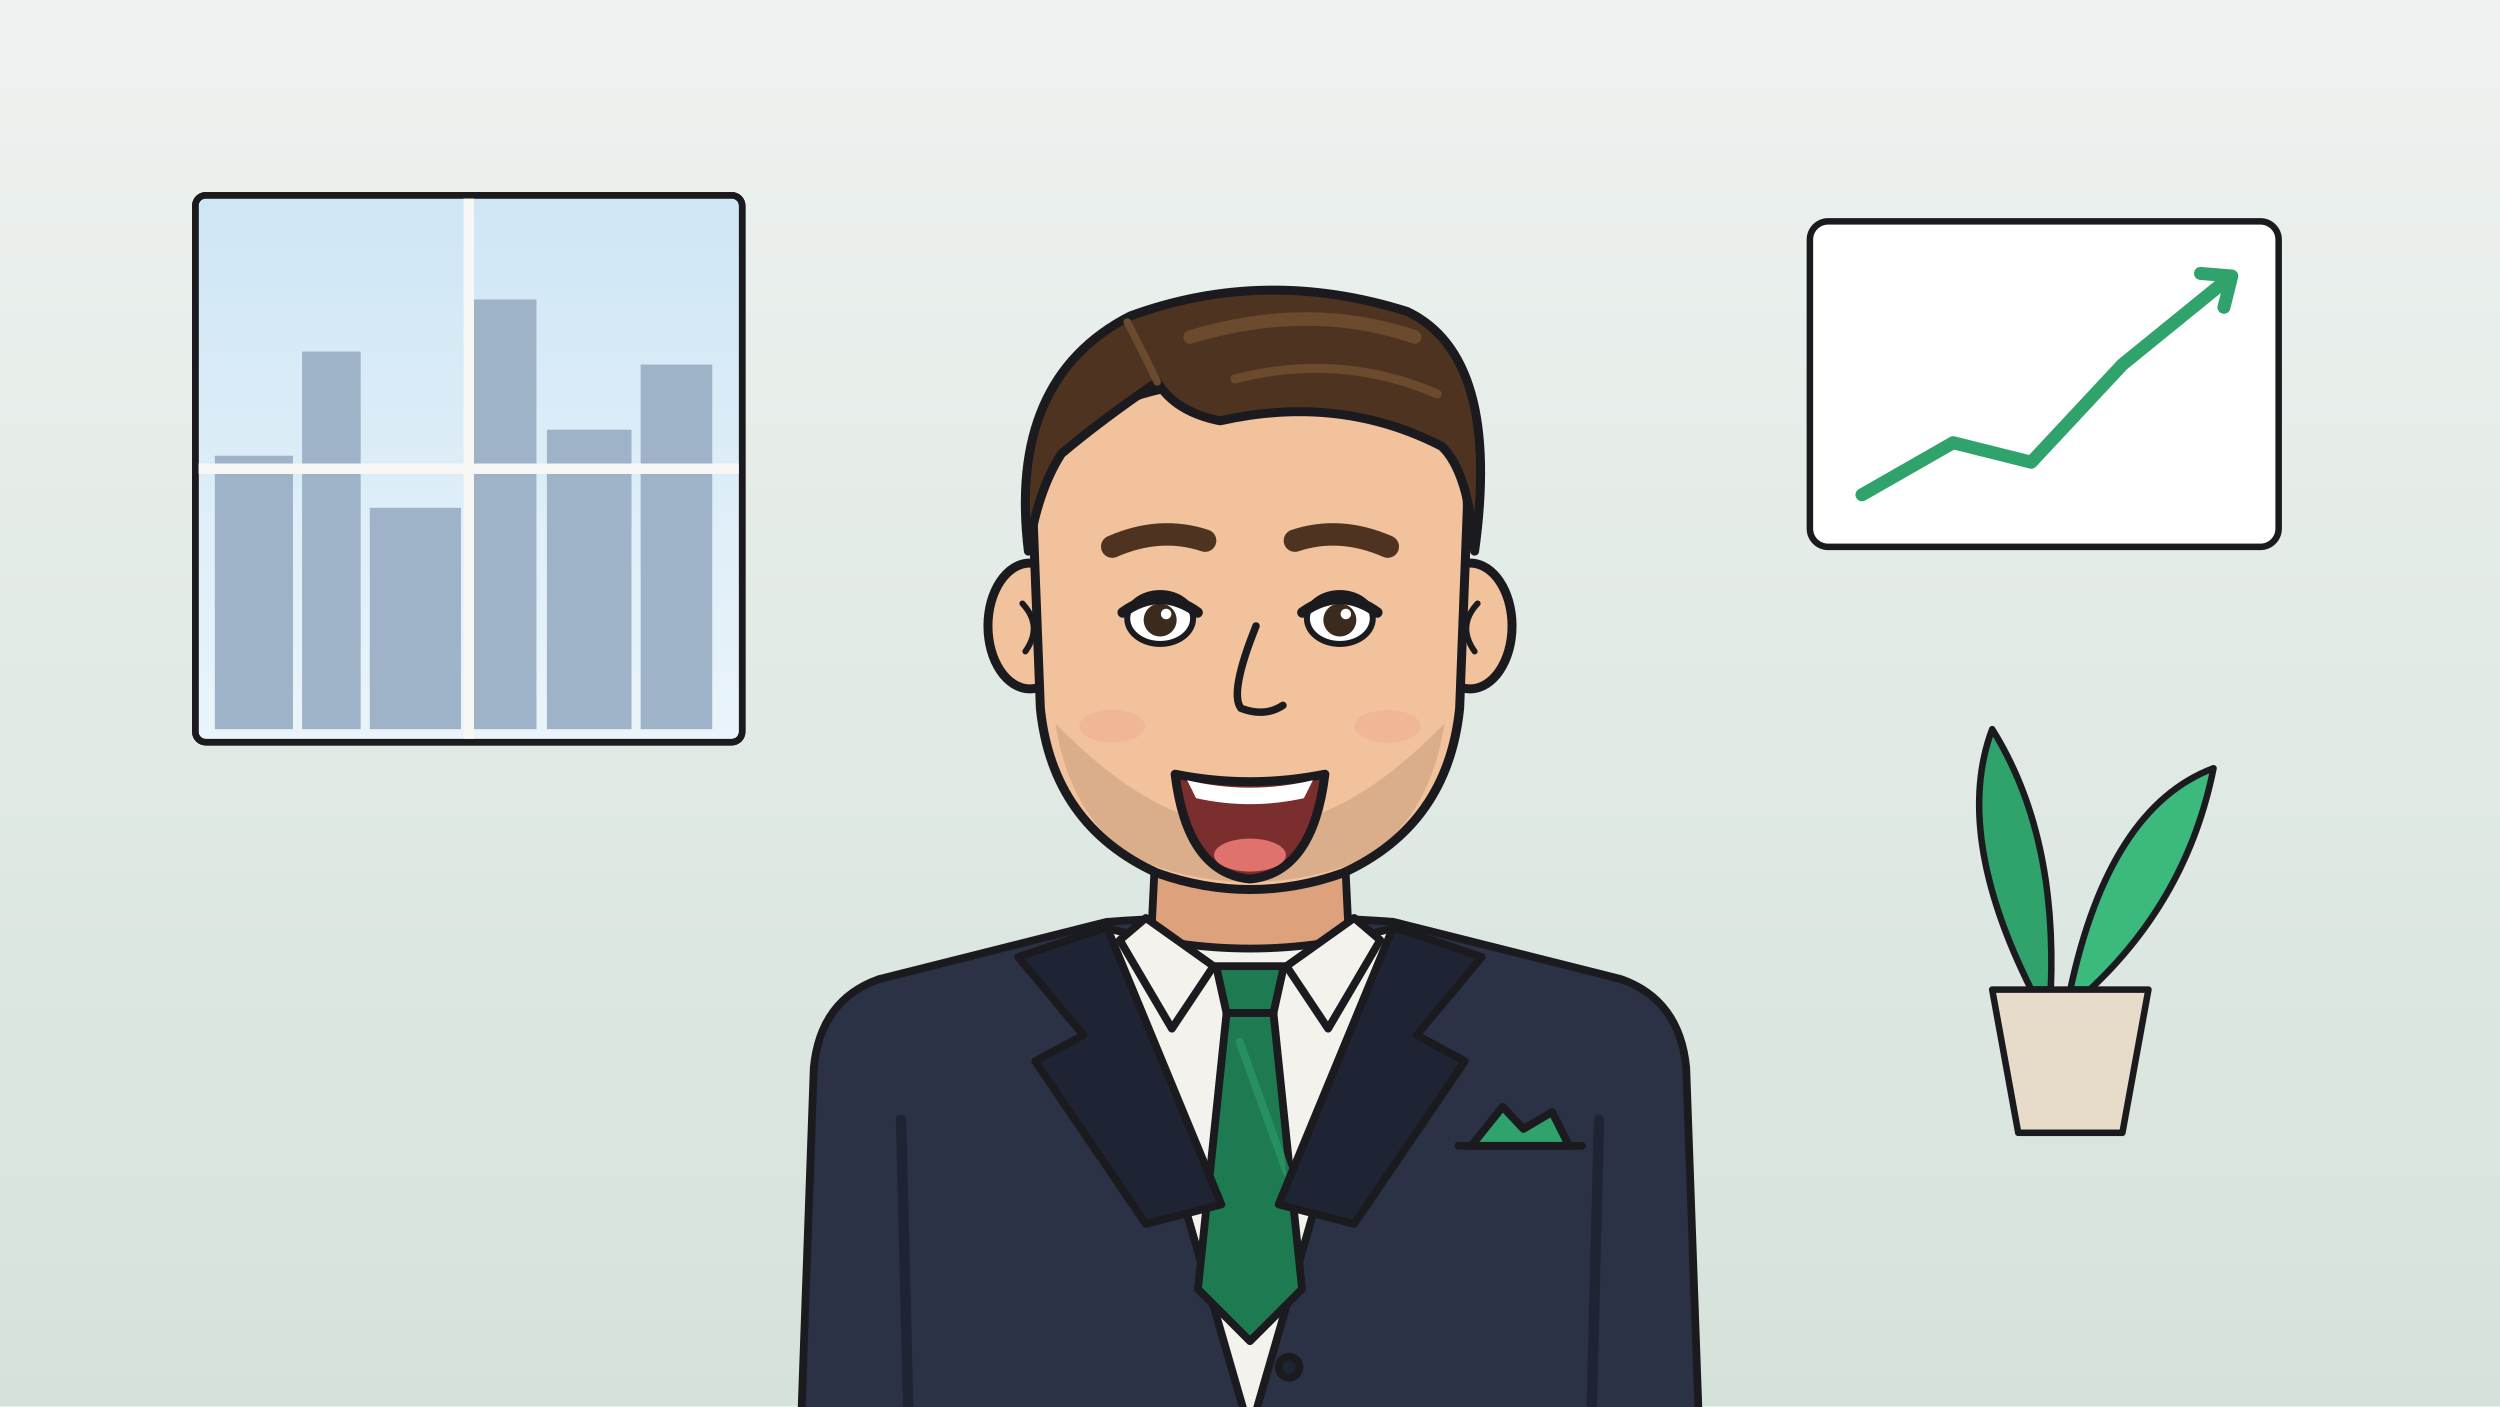
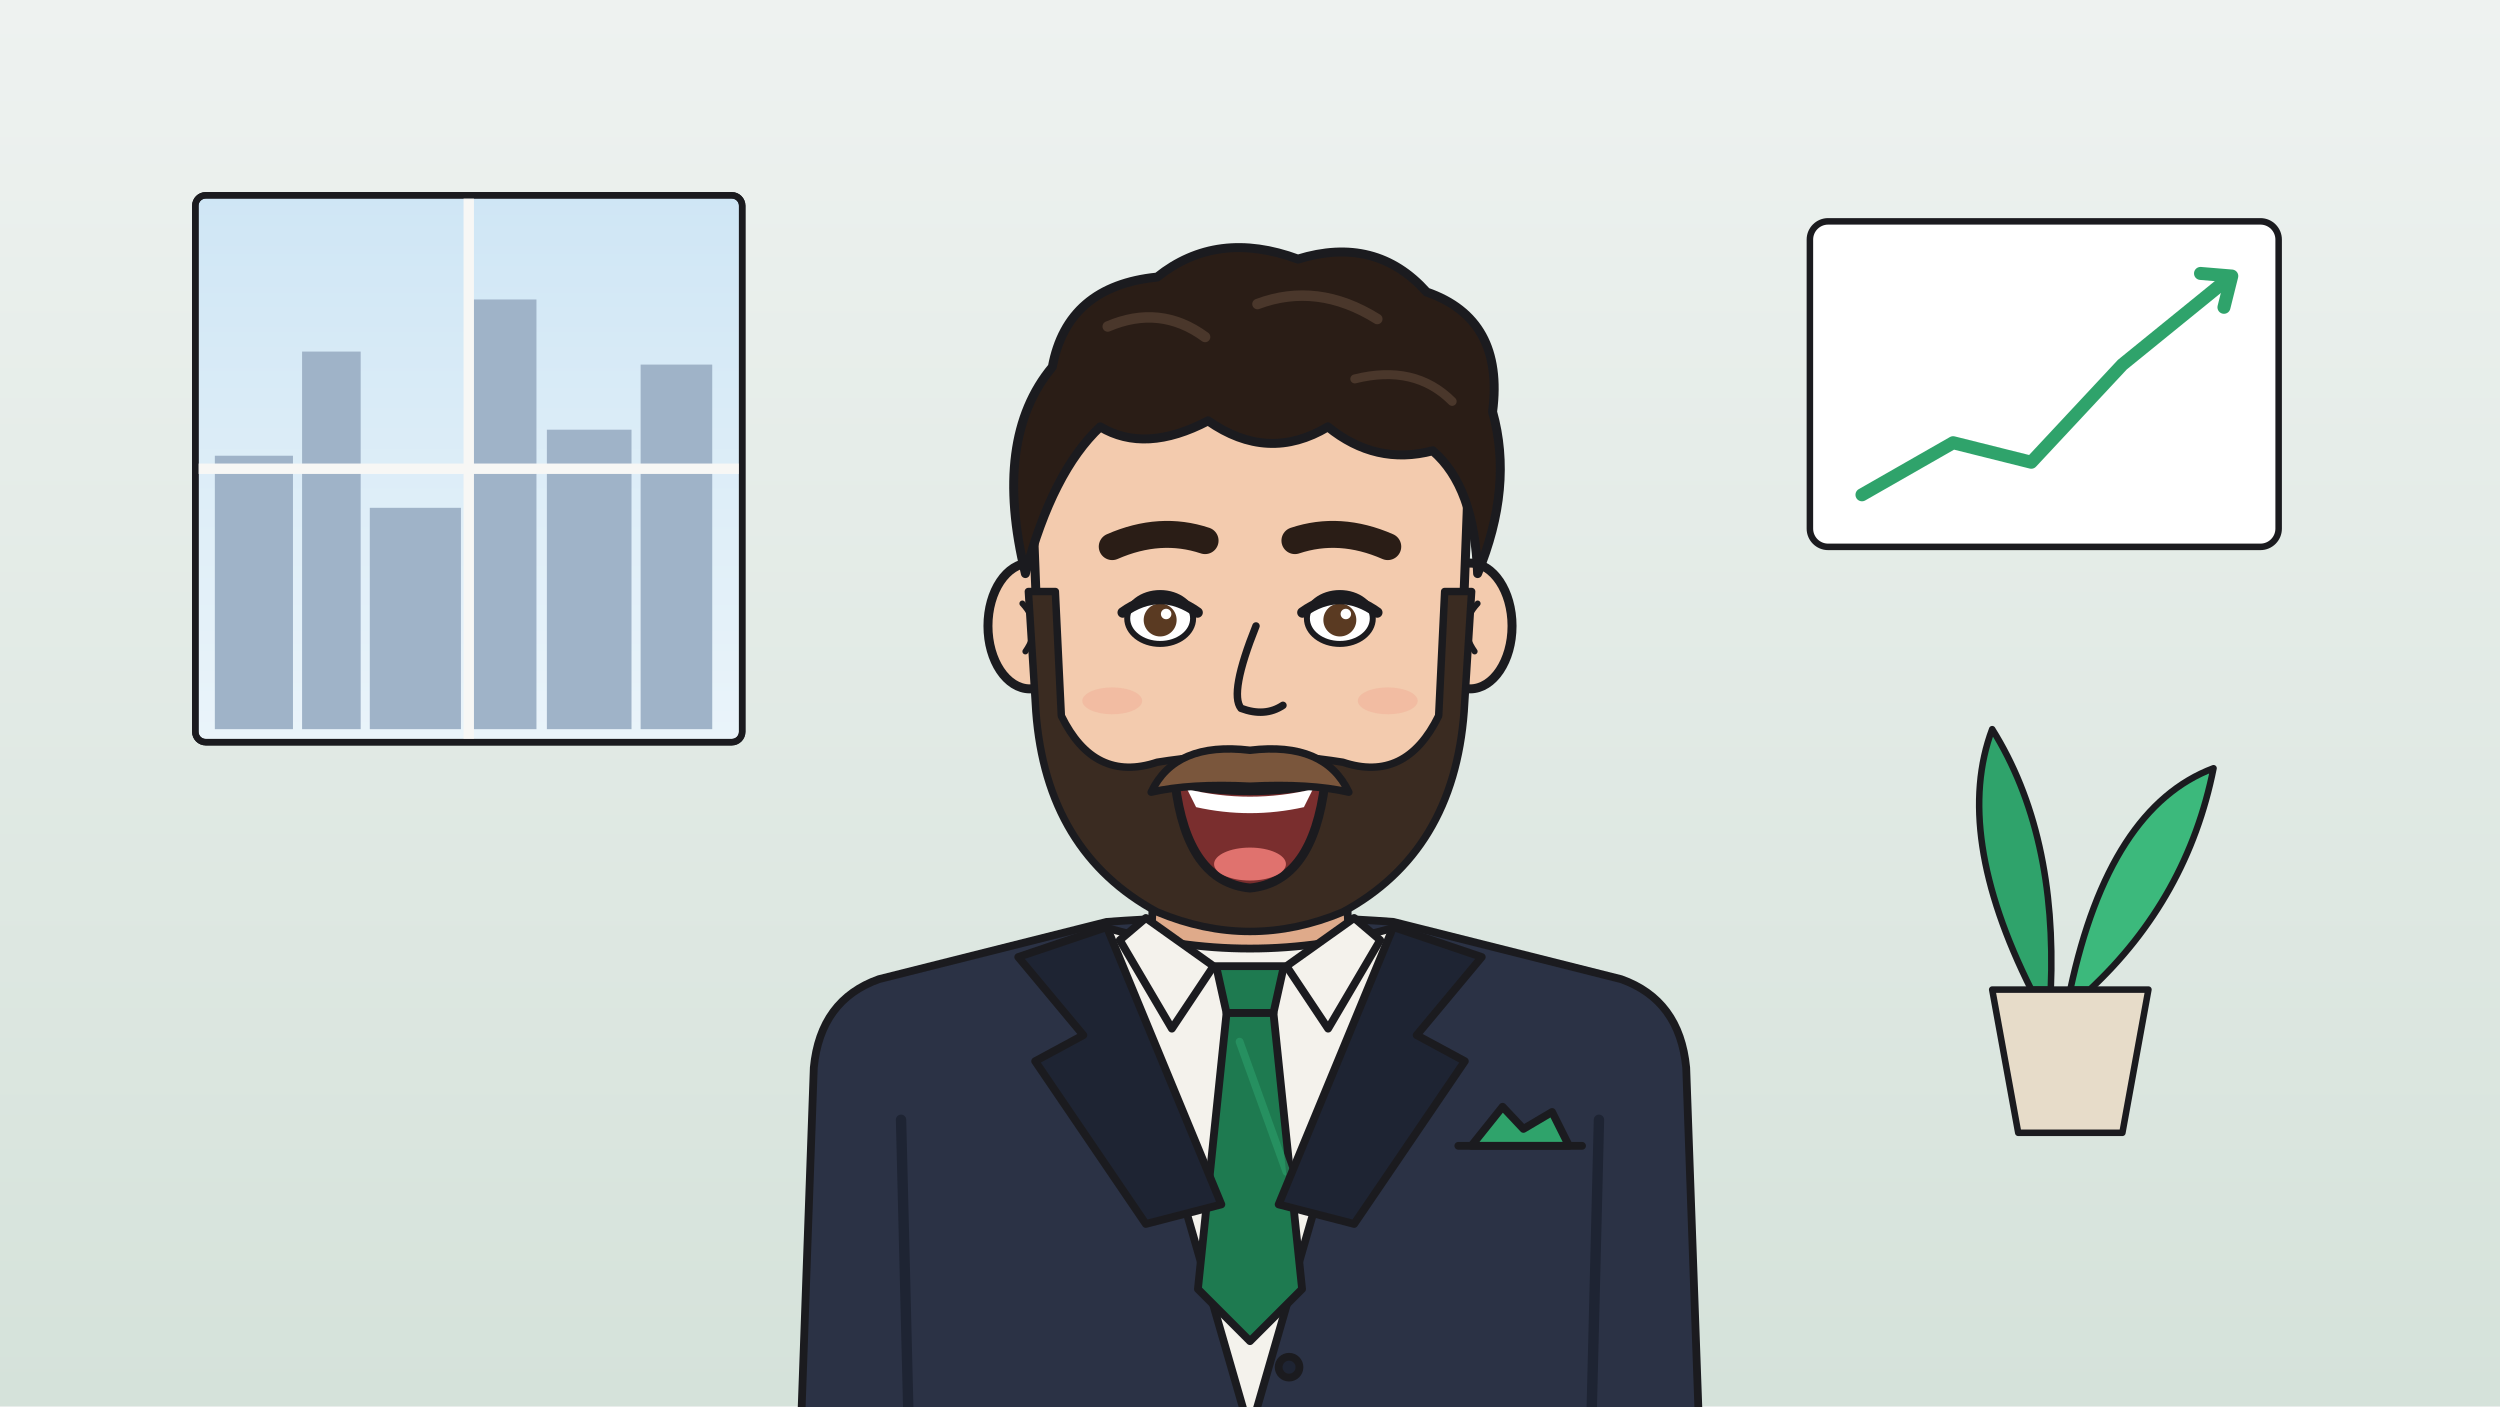
<svg xmlns="http://www.w3.org/2000/svg" width="1920" height="1080" viewBox="0 0 1920 1080">
  <defs>
    <linearGradient id="bg" x1="0" y1="0" x2="0" y2="1">
      <stop offset="0" stop-color="#EEF2F0" />
      <stop offset="1" stop-color="#D5E2DA" />
    </linearGradient>
    <linearGradient id="sky" x1="0" y1="0" x2="0" y2="1">
      <stop offset="0" stop-color="#CFE6F5" />
      <stop offset="1" stop-color="#EAF4FA" />
    </linearGradient>
  </defs>
  <rect width="1920" height="1080" fill="url(#bg)" />
  <g stroke="#1B1B1F" stroke-width="5" stroke-linejoin="round">
    <rect x="150" y="150" width="420" height="420" rx="8" fill="url(#sky)" />
    <g stroke="none">
      <rect x="165" y="350" width="60" height="210" fill="#9FB3C8" />
      <rect x="232" y="270" width="45" height="290" fill="#9FB3C8" />
      <rect x="284" y="390" width="70" height="170" fill="#9FB3C8" />
      <rect x="362" y="230" width="50" height="330" fill="#9FB3C8" />
      <rect x="420" y="330" width="65" height="230" fill="#9FB3C8" />
      <rect x="492" y="280" width="55" height="280" fill="#9FB3C8" />
    </g>
    <path d="M360 150 L360 570 M150 360 L570 360" fill="none" stroke-width="8" stroke="#F7F7F5" />
    <rect x="150" y="150" width="420" height="420" rx="8" fill="none" />
  </g>
  <g stroke="#1B1B1F" stroke-width="5" stroke-linejoin="round" fill="none">
    <rect x="1390" y="170" width="360" height="250" rx="14" fill="#FFFFFF" />
    <path d="M1430 380 L1500 340 L1560 355 L1630 280 L1710 215" stroke="#2FA36B" stroke-width="10" stroke-linecap="round" />
    <path d="M1690 210 L1714 212 L1708 236" stroke="#2FA36B" stroke-width="10" stroke-linecap="round" />
  </g>
  <g stroke="#1B1B1F" stroke-width="5" stroke-linejoin="round">
    <path d="M1560 760 Q1500 640 1530 560 Q1580 640 1575 760 Z" fill="#2FA36B" />
    <path d="M1590 760 Q1620 620 1700 590 Q1680 690 1605 760 Z" fill="#3CB97C" />
    <path d="M1530 760 L1650 760 L1630 870 L1550 870 Z" fill="#E7DCC9" />
  </g>
  <g stroke="#1B1B1F" stroke-width="6" stroke-linejoin="round" stroke-linecap="round">
    <path d="M615 1100 L625 820 Q630 768 675 752              L850 708 Q960 700 1070 708 L1245 752              Q1290 768 1295 820 L1305 1100 Z" fill="#2B3245" />
    <path d="M698 1100 L692 860" fill="none" stroke="#1E2433" stroke-width="8" />
    <path d="M1222 1100 L1228 860" fill="none" stroke="#1E2433" stroke-width="8" />
-     <path d="M888 640 L884 722 Q960 760 1036 722 L1032 640 Z" fill="#DDA27C" />
+     <path d="M888 640 L884 722 Q960 760 1036 722 L1032 640 Z" fill="#DFAA8A" />
    <path d="M848 712 L960 1100 L1072 712 Q960 745 848 712 Z" fill="#F4F2EC" />
    <path d="M934 742 L986 742 L978 778 L942 778 Z" fill="#1E7A50" />
    <path d="M942 778 L978 778 L1000 990 L960 1030 L920 990 Z" fill="#1E7A50" />
    <path d="M952 800 L988 900" fill="none" stroke="#2A9A67" stroke-width="6" opacity="0.7" />
    <path d="M880 705 L932 742 L900 790 L860 722 Z" fill="#F4F2EC" />
    <path d="M1040 705 L988 742 L1020 790 L1060 722 Z" fill="#F4F2EC" />
    <polygon points="850 712 938 925 880 940 795 815 832 795 782 735" fill="#1E2433" />
    <polygon points="1070 712 982 925 1040 940 1125 815 1088 795 1138 735" fill="#1E2433" />
    <path d="M1130 880 L1205 880 L1192 854 L1170 867 L1154 850 Z" fill="#2FA36B" />
    <path d="M1120 880 L1215 880" fill="none" />
    <circle cx="990" cy="1050" r="8" fill="#1E2433" />
  </g>
  <g transform="translate(0 25) translate(960 450) scale(1.15) translate(-960 -450)">
    <g stroke="#1B1B1F" stroke-width="6" stroke-linejoin="round" stroke-linecap="round">
-       <ellipse cx="813" cy="455" rx="28" ry="42" fill="#F1C29C" />
-       <ellipse cx="1107" cy="455" rx="28" ry="42" fill="#F1C29C" />
+       <ellipse cx="813" cy="455" rx="28" ry="42" fill="#F3CBAE" />
+       <ellipse cx="1107" cy="455" rx="28" ry="42" fill="#F3CBAE" />
      <path d="M808 440 Q822 455 810 472" fill="none" stroke-width="4" />
      <path d="M1112 440 Q1098 455 1110 472" fill="none" stroke-width="4" />
-       <path d="M815 380 Q810 300 960 288 Q1110 300 1105 380              L1100 510 Q1092 588 1022 620 Q960 642 898 620              Q828 588 820 510 Z" fill="#F1C29C" />
-       <path d="M830 520 Q842 595 898 616 Q960 636 1022 616 Q1078 595 1090 520              Q1020 592 960 588 Q900 592 830 520 Z" fill="#4E3420" opacity="0.14" stroke="none" />
-       <path d="M812 405 Q798 290 880 248 Q970 215 1065 245              Q1128 275 1110 405 Q1106 352 1088 335              Q1020 300 940 318 Q910 312 898 292              Q860 318 834 340 Q818 365 812 405 Z" fill="#4E3420" />
-       <path d="M878 252 Q890 275 898 292" fill="none" stroke="#6B4A2E" stroke-width="5" />
-       <path d="M920 262 Q1000 238 1070 262" fill="none" stroke="#6B4A2E" stroke-width="9" />
-       <path d="M950 290 Q1020 272 1085 300" fill="none" stroke="#6B4A2E" stroke-width="6" />
+       <path d="M815 380 Q810 300 960 288 Q1110 300 1105 380              L1100 510 Q1092 588 1022 620 Q960 642 898 620              Q828 588 820 510 Z" fill="#F3CBAE" />
+       <path d="M812 432 L817 512 Q824 606 898 646 Q960 672 1022 646              Q1096 606 1103 512 L1108 432 L1090 432 L1086 515 Q1064 560 1022 546              Q960 536 898 546 Q856 560 834 515 L830 432 Z" fill="#3A2B21" stroke-width="5" />
+       <ellipse cx="960" cy="574" rx="44" ry="17" fill="#E2AE96" stroke="none" />
+       <path d="M810 420 Q788 330 828 282 Q838 228 898 222              Q938 190 992 210 Q1044 194 1078 232 Q1130 250 1122 312              Q1136 362 1112 420 Q1110 362 1082 338 Q1044 348 1012 322              Q972 346 932 318 Q890 340 860 322 Q828 352 810 420 Z" fill="#2A1D16" />
+       <path d="M865 255 Q900 240 930 262" fill="none" stroke="#4A372B" stroke-width="7" />
+       <path d="M965 240 Q1005 225 1045 250" fill="none" stroke="#4A372B" stroke-width="7" />
+       <path d="M1030 290 Q1070 280 1095 305" fill="none" stroke="#4A372B" stroke-width="6" />
      <path d="M964 455 Q946 500 954 510 Q970 516 982 508" fill="none" stroke-width="5" />
-       <ellipse cx="868" cy="522" rx="22" ry="11" fill="#EE9C86" opacity="0.30" stroke="none" />
-       <ellipse cx="1052" cy="522" rx="22" ry="11" fill="#EE9C86" opacity="0.30" stroke="none" />
+       <ellipse cx="868" cy="505" rx="20" ry="9" fill="#EE9C86" opacity="0.30" stroke="none" />
+       <ellipse cx="1052" cy="505" rx="20" ry="9" fill="#EE9C86" opacity="0.30" stroke="none" />
    </g>
    <ellipse cx="900" cy="450" rx="22" ry="17" fill="#FFFFFF" stroke="#1B1B1F" stroke-width="4" />
-     <circle cx="900" cy="451" r="11" fill="#3B2A1E" />
+     <circle cx="900" cy="451" r="11" fill="#5A3A22" />
    <circle cx="904" cy="447" r="3.5" fill="#FFFFFF" />
    <path d="M875 446 Q900 428 925 446" fill="none" stroke="#1B1B1F" stroke-width="7" stroke-linecap="round" />
    <ellipse cx="1020" cy="450" rx="22" ry="17" fill="#FFFFFF" stroke="#1B1B1F" stroke-width="4" />
-     <circle cx="1020" cy="451" r="11" fill="#3B2A1E" />
+     <circle cx="1020" cy="451" r="11" fill="#5A3A22" />
    <circle cx="1024" cy="447" r="3.5" fill="#FFFFFF" />
    <path d="M995 446 Q1020 428 1045 446" fill="none" stroke="#1B1B1F" stroke-width="7" stroke-linecap="round" />
-     <path d="M868 402 Q900 388 930 398" fill="none" stroke="#4E3420" stroke-width="15" stroke-linecap="round" />
-     <path d="M1052 402 Q1020 388 990 398" fill="none" stroke="#4E3420" stroke-width="15" stroke-linecap="round" />
-     <path d="M910 554 Q960 564 1010 554 Q1002 620 960 624 Q918 620 910 554 Z" fill="#7A2E2E" stroke="#1B1B1F" stroke-width="6" stroke-linejoin="round" />
-     <path d="M918 558 Q960 568 1002 558 L996 570 Q960 578 924 570 Z" fill="#FFFFFF" />
-     <ellipse cx="960" cy="608" rx="24" ry="11" fill="#E0726E" />
+     <path d="M868 402 Q900 388 930 398" fill="none" stroke="#2A1D16" stroke-width="18" stroke-linecap="round" />
+     <path d="M1052 402 Q1020 388 990 398" fill="none" stroke="#2A1D16" stroke-width="18" stroke-linecap="round" />
+     <path d="M910 560 Q960 570 1010 560 Q1002 626 960 630 Q918 626 910 560 Z" fill="#7A2E2E" stroke="#1B1B1F" stroke-width="6" stroke-linejoin="round" />
+     <path d="M918 564 Q960 574 1002 564 L996 576 Q960 584 924 576 Z" fill="#FFFFFF" />
+     <ellipse cx="960" cy="614" rx="24" ry="11" fill="#E0726E" />
+     <path d="M894 566 Q910 532 960 538 Q1010 532 1026 566 Q1000 560 960 562 Q920 560 894 566 Z" fill="#7A563C" stroke="#1B1B1F" stroke-width="5" stroke-linejoin="round" />
  </g>
</svg>
